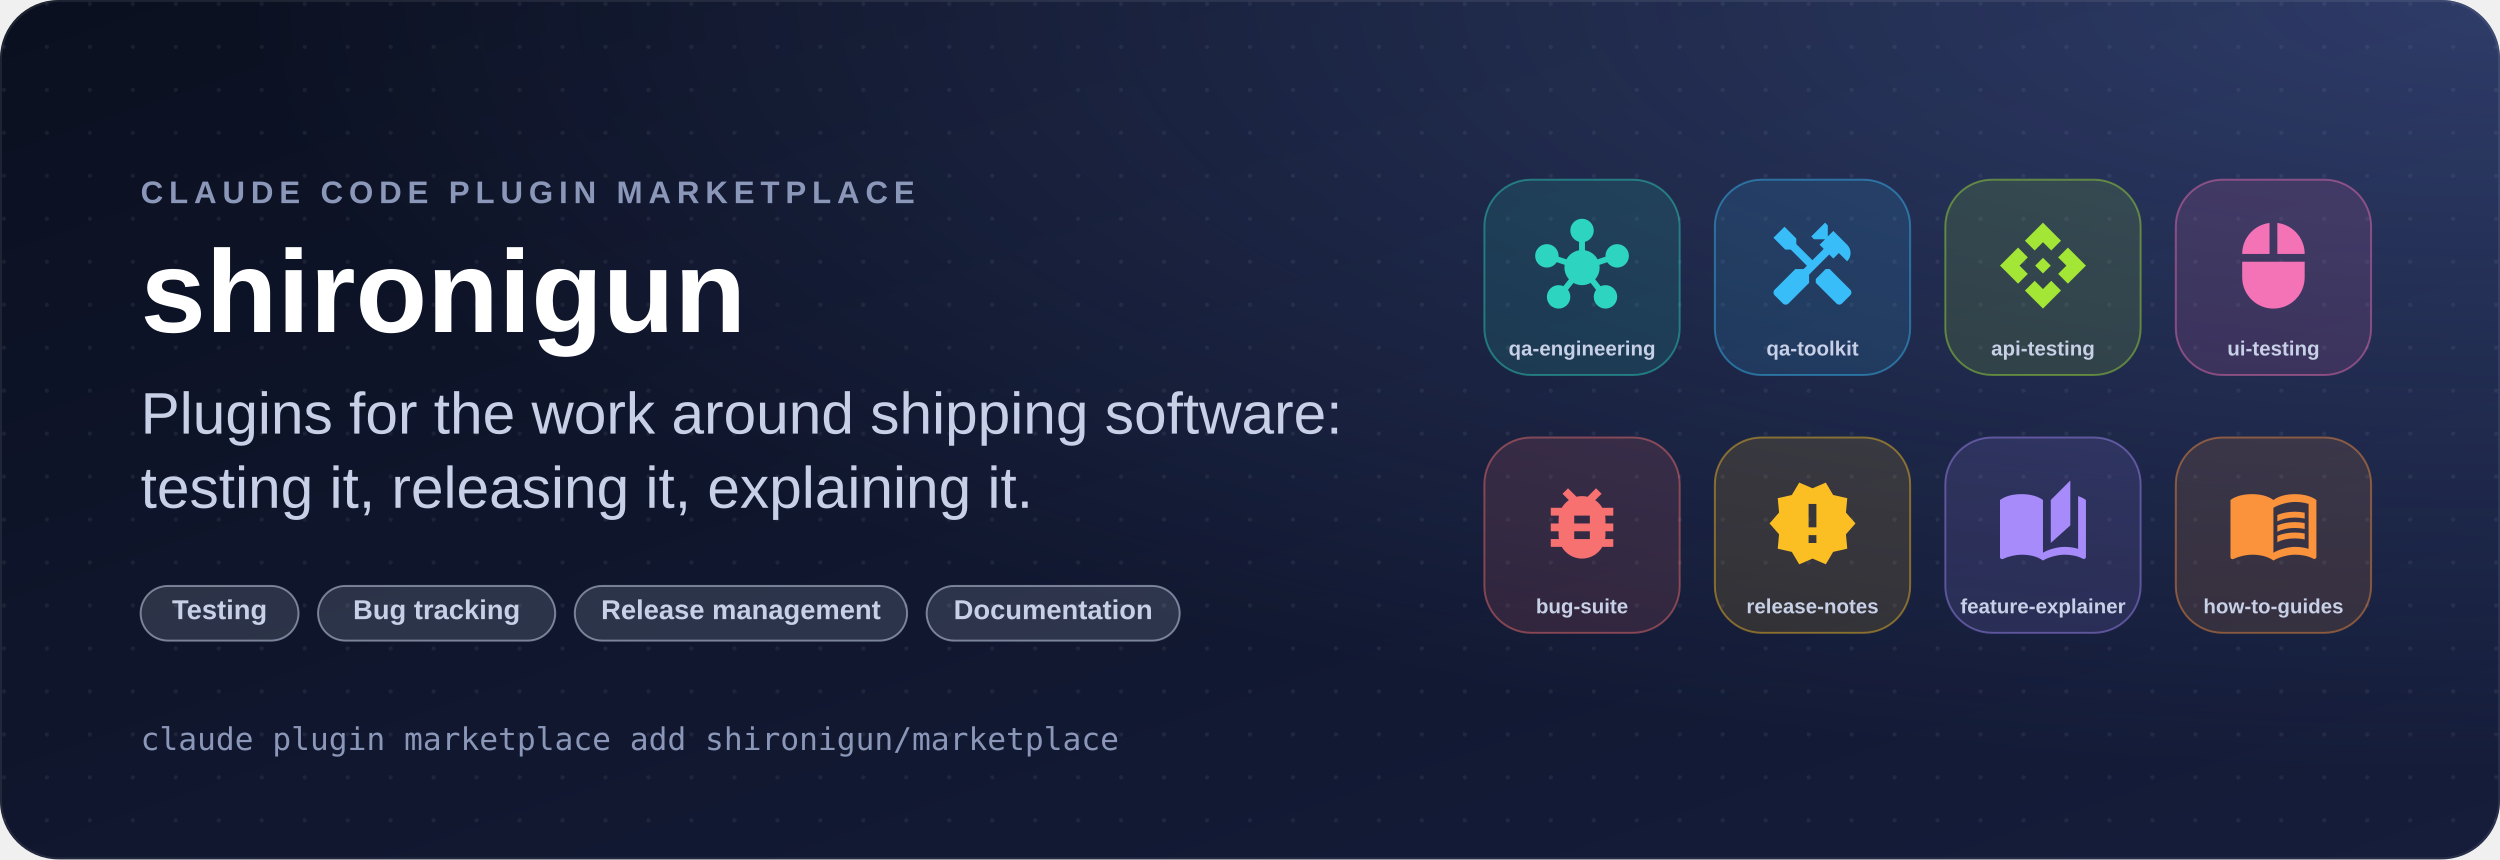
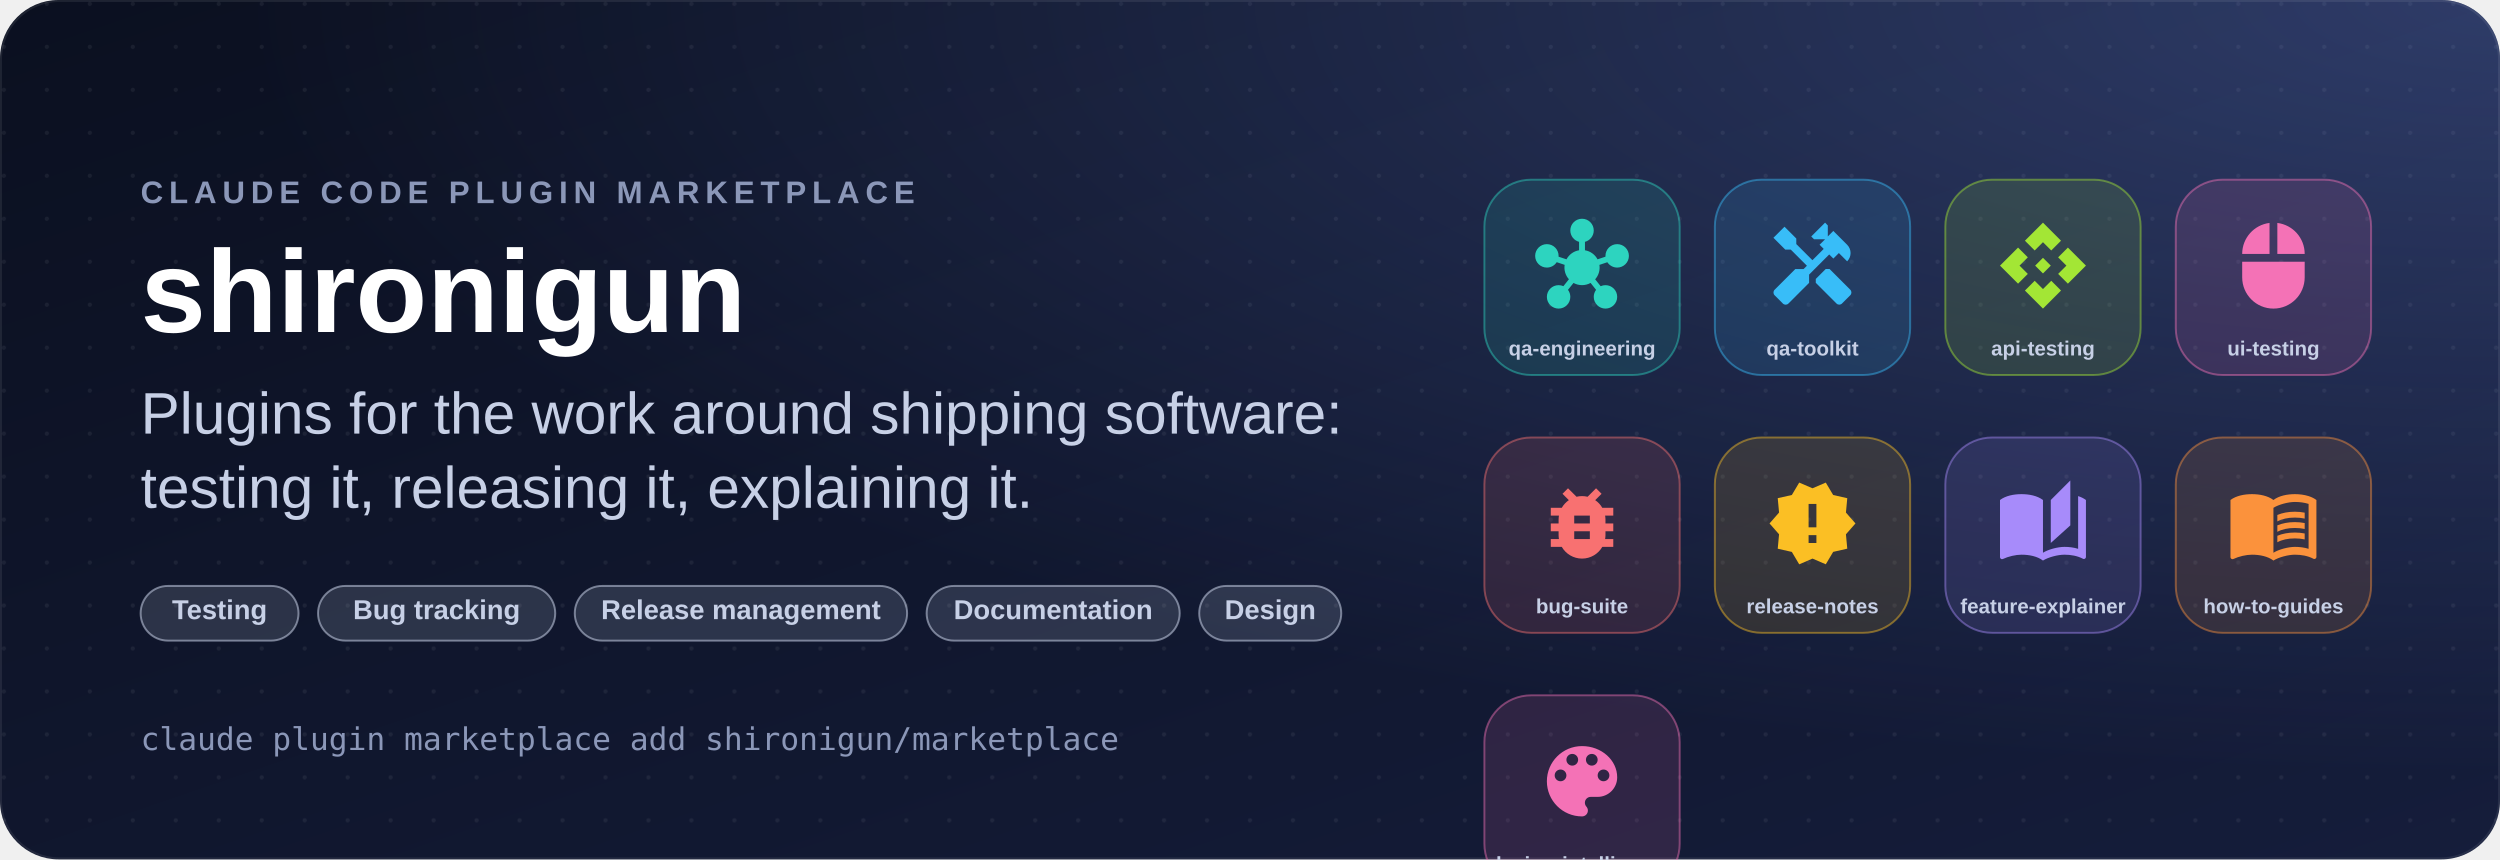
<svg xmlns="http://www.w3.org/2000/svg" width="1280" height="440" viewBox="0 0 1280 440" role="img" aria-label="shironigun marketplace: Claude Code plugins for QA, release and documentation work" font-family="'Segoe UI', -apple-system, 'Helvetica Neue', Arial, sans-serif">
  <defs>
    <linearGradient id="hero-bg" x1="0" y1="0" x2="1" y2="1">
      <stop offset="0" stop-color="#0b1020" />
      <stop offset="1" stop-color="#151d3b" />
    </linearGradient>
    <radialGradient id="hero-glow" cx="1" cy="0" r="0.9">
      <stop offset="0" stop-color="#7c9cff" stop-opacity=".28" />
      <stop offset="1" stop-color="#7c9cff" stop-opacity="0" />
    </radialGradient>
    <pattern id="hero-dots" width="22" height="22" patternUnits="userSpaceOnUse">
      <circle cx="2" cy="2" r="1.1" fill="#ffffff" fill-opacity=".06" />
    </pattern>
  </defs>
  <rect width="1280" height="440" rx="30" fill="url(#hero-bg)" />
  <rect width="1280" height="440" rx="30" fill="url(#hero-dots)" />
  <rect width="1280" height="440" rx="30" fill="url(#hero-glow)" />
  <rect x=".5" y=".5" width="1279" height="439" rx="30" fill="none" stroke="#ffffff" stroke-opacity=".08" />
  <text x="72" y="104" font-size="16" font-weight="700" letter-spacing="3" fill="#8b97b8">CLAUDE CODE PLUGIN MARKETPLACE</text>
  <text x="72" y="170" font-size="60" font-weight="700" fill="#ffffff">shironigun</text>
  <text x="72" y="222" font-size="30" font-weight="500" fill="#c7d0e6">Plugins for the work around shipping software:</text>
  <text x="72" y="260" font-size="30" font-weight="500" fill="#c7d0e6">testing it, releasing it, explaining it.</text>
  <rect x="72" y="300" width="80.84" height="28" rx="14" fill="#c7d0e6" fill-opacity="0.16" stroke="#c7d0e6" stroke-opacity=".55" />
  <text x="112.42" y="317" text-anchor="middle" font-size="14" font-weight="600" fill="#c7d0e6">Testing</text>
  <rect x="162.84" y="300" width="121.44" height="28" rx="14" fill="#c7d0e6" fill-opacity="0.16" stroke="#c7d0e6" stroke-opacity=".55" />
  <text x="223.56" y="317" text-anchor="middle" font-size="14" font-weight="600" fill="#c7d0e6">Bug tracking</text>
  <rect x="294.28" y="300" width="170.16" height="28" rx="14" fill="#c7d0e6" fill-opacity="0.16" stroke="#c7d0e6" stroke-opacity=".55" />
  <text x="379.36" y="317" text-anchor="middle" font-size="14" font-weight="600" fill="#c7d0e6">Release management</text>
  <rect x="474.44" y="300" width="129.56" height="28" rx="14" fill="#c7d0e6" fill-opacity="0.16" stroke="#c7d0e6" stroke-opacity=".55" />
  <text x="539.22" y="317" text-anchor="middle" font-size="14" font-weight="600" fill="#c7d0e6">Documentation</text>
+   <rect x="614" y="300" width="72.72" height="28" rx="14" fill="#c7d0e6" fill-opacity="0.16" stroke="#c7d0e6" stroke-opacity=".55" />
+   <text x="650.36" y="317" text-anchor="middle" font-size="14" font-weight="600" fill="#c7d0e6">Design</text>
  <text x="72" y="384" font-size="16" fill="#8b97b8" font-family="Consolas, 'Cascadia Mono', Menlo, monospace">claude plugin marketplace add shironigun/marketplace</text>
  <rect x="760" y="92" width="100" height="100" rx="24" fill="#2dd4bf" fill-opacity=".13" stroke="#2dd4bf" stroke-opacity=".45" />
  <g transform="translate(786 112) scale(2)" fill="#2dd4bf">
    <path d="M8.4 18.2c.38.5.6 1.12.6 1.8 0 1.66-1.34 3-3 3s-3-1.34-3-3 1.34-3 3-3c.44 0 .85.09 1.23.26l1.41-1.77c-.92-1.03-1.29-2.39-1.09-3.69l-2.03-.68c-.54.83-1.46 1.38-2.52 1.38-1.66 0-3-1.34-3-3s1.34-3 3-3 3 1.34 3 3c0 .07 0 .14-.01.21l2.03.68c.64-1.21 1.82-2.09 3.22-2.32V5.91C9.96 5.57 9 4.4 9 3c0-1.66 1.34-3 3-3s3 1.34 3 3c0 1.4-.96 2.57-2.25 2.91v2.16c1.4.23 2.58 1.11 3.22 2.32L18 9.71V9.5c0-1.66 1.34-3 3-3s3 1.34 3 3-1.34 3-3 3c-1.06 0-1.98-.55-2.52-1.37l-2.03.68c.2 1.29-.16 2.65-1.09 3.69l1.41 1.77Q17.34 17 18 17c1.66 0 3 1.34 3 3s-1.34 3-3 3-3-1.34-3-3c0-.68.22-1.3.6-1.8l-1.41-1.77c-1.35.75-3.01.76-4.37 0z" />
  </g>
  <text x="810" y="182" text-anchor="middle" font-size="10.5" font-weight="600" fill="#c7d0e6">qa-engineering</text>
  <rect x="878" y="92" width="100" height="100" rx="24" fill="#38bdf8" fill-opacity=".13" stroke="#38bdf8" stroke-opacity=".45" />
  <g transform="translate(904 112) scale(2)" fill="#38bdf8">
    <path d="m21.67 18.17-5.3-5.3h-.99l-2.54 2.54v.99l5.3 5.3c.39.39 1.02.39 1.41 0l2.12-2.12c.39-.38.39-1.02 0-1.41" />
    <path d="m17.34 10.19 1.41-1.41 2.12 2.12c1.17-1.17 1.17-3.07 0-4.24l-3.54-3.54-1.41 1.41V1.71l-.7-.71-3.54 3.54.71.71h2.83l-1.41 1.41 1.06 1.06-2.89 2.89-4.13-4.13V5.06L4.83 2.04 2 4.87 5.03 7.9h1.41l4.13 4.13-.85.85H7.6l-5.3 5.3c-.39.39-.39 1.02 0 1.41l2.12 2.12c.39.39 1.02.39 1.41 0l5.3-5.3v-2.12l5.15-5.15z" />
  </g>
  <text x="928" y="182" text-anchor="middle" font-size="10.5" font-weight="600" fill="#c7d0e6">qa-toolkit</text>
  <rect x="996" y="92" width="100" height="100" rx="24" fill="#a3e635" fill-opacity=".13" stroke="#a3e635" stroke-opacity=".45" />
  <g transform="translate(1022 112) scale(2)" fill="#a3e635">
    <path d="m14 12-2 2-2-2 2-2zm-2-6 2.12 2.12 2.5-2.5L12 1 7.38 5.62l2.5 2.5zm-6 6 2.12-2.12-2.5-2.5L1 12l4.62 4.62 2.5-2.5zm12 0-2.12 2.12 2.5 2.5L23 12l-4.62-4.62-2.5 2.5zm-6 6-2.12-2.12-2.5 2.5L12 23l4.62-4.62-2.5-2.5z" />
  </g>
  <text x="1046" y="182" text-anchor="middle" font-size="10.5" font-weight="600" fill="#c7d0e6">api-testing</text>
  <rect x="1114" y="92" width="100" height="100" rx="24" fill="#f472b6" fill-opacity=".13" stroke="#f472b6" stroke-opacity=".45" />
  <g transform="translate(1140 112) scale(2)" fill="#f472b6">
    <path d="M13 1.07V9h7c0-4.08-3.05-7.44-7-7.93M4 15c0 4.42 3.58 8 8 8s8-3.58 8-8v-4H4zm7-13.93C7.05 1.56 4 4.92 4 9h7z" />
  </g>
  <text x="1164" y="182" text-anchor="middle" font-size="10.5" font-weight="600" fill="#c7d0e6">ui-testing</text>
  <rect x="760" y="224" width="100" height="100" rx="24" fill="#f87171" fill-opacity=".13" stroke="#f87171" stroke-opacity=".45" />
  <g transform="translate(786 244) scale(2)" fill="#f87171">
    <path d="M20 8h-2.81c-.45-.78-1.07-1.45-1.82-1.96L17 4.41 15.59 3l-2.17 2.17C12.96 5.06 12.49 5 12 5s-.96.06-1.41.17L8.41 3 7 4.41l1.62 1.63C7.88 6.55 7.26 7.22 6.81 8H4v2h2.09c-.05.33-.09.66-.09 1v1H4v2h2v1c0 .34.04.67.09 1H4v2h2.81c1.04 1.79 2.97 3 5.19 3s4.15-1.21 5.19-3H20v-2h-2.09c.05-.33.09-.66.09-1v-1h2v-2h-2v-1c0-.34-.04-.67-.09-1H20zm-6 8h-4v-2h4zm0-4h-4v-2h4z" />
  </g>
  <text x="810" y="314" text-anchor="middle" font-size="10.5" font-weight="600" fill="#c7d0e6">bug-suite</text>
  <rect x="878" y="224" width="100" height="100" rx="24" fill="#fbbf24" fill-opacity=".13" stroke="#fbbf24" stroke-opacity=".45" />
  <g transform="translate(904 244) scale(2)" fill="#fbbf24">
    <path d="m23 12-2.44-2.78.34-3.68-3.61-.82-1.89-3.18L12 3 8.6 1.54 6.71 4.72l-3.61.81.34 3.68L1 12l2.44 2.78-.34 3.69 3.61.82 1.89 3.18L12 21l3.4 1.46 1.89-3.18 3.61-.82-.34-3.68zm-10 5h-2v-2h2zm0-4h-2V7h2z" />
  </g>
  <text x="928" y="314" text-anchor="middle" font-size="10.5" font-weight="600" fill="#c7d0e6">release-notes</text>
  <rect x="996" y="224" width="100" height="100" rx="24" fill="#a78bfa" fill-opacity=".13" stroke="#a78bfa" stroke-opacity=".45" />
  <g transform="translate(1022 244) scale(2)" fill="#a78bfa">
    <path d="m19 1-5 5v11l5-4.5zM1 6v14.65c0 .25.25.5.5.5.1 0 .15-.05.25-.05C3.1 20.45 5.05 20 6.5 20c1.95 0 4.05.4 5.5 1.5V6c-1.45-1.1-3.55-1.5-5.5-1.5S2.45 4.9 1 6m22 13.5V6c-.6-.45-1.25-.75-2-1v13.5c-1.1-.35-2.3-.5-3.5-.5-1.7 0-4.15.65-5.5 1.5v2c1.35-.85 3.8-1.5 5.5-1.5 1.65 0 3.35.3 4.75 1.05.1.05.15.05.25.05.25 0 .5-.25.5-.5z" />
  </g>
  <text x="1046" y="314" text-anchor="middle" font-size="10.5" font-weight="600" fill="#c7d0e6">feature-explainer</text>
  <rect x="1114" y="224" width="100" height="100" rx="24" fill="#fb923c" fill-opacity=".13" stroke="#fb923c" stroke-opacity=".45" />
  <g transform="translate(1140 244) scale(2)" fill="#fb923c">
    <path d="M21 5c-1.11-.35-2.33-.5-3.5-.5-1.95 0-4.05.4-5.5 1.5-1.45-1.1-3.55-1.5-5.5-1.5S2.45 4.9 1 6v14.65c0 .25.25.5.5.5.1 0 .15-.05.25-.05C3.1 20.45 5.05 20 6.5 20c1.95 0 4.05.4 5.5 1.5 1.35-.85 3.8-1.5 5.5-1.5 1.65 0 3.35.3 4.75 1.05.1.05.15.05.25.05.25 0 .5-.25.5-.5V6c-.6-.45-1.25-.75-2-1m0 13.5c-1.1-.35-2.3-.5-3.5-.5-1.7 0-4.15.65-5.5 1.5V8c1.35-.85 3.8-1.5 5.5-1.5 1.2 0 2.4.15 3.5.5z" />
    <path d="M17.5 10.5c.88 0 1.73.09 2.5.26V9.24c-.79-.15-1.64-.24-2.5-.24-1.7 0-3.24.29-4.5.83v1.66c1.13-.64 2.7-.99 4.5-.99M13 12.49v1.66c1.13-.64 2.7-.99 4.5-.99.88 0 1.73.09 2.5.26V11.9c-.79-.15-1.64-.24-2.5-.24-1.7 0-3.24.3-4.5.83m4.5 1.84c-1.7 0-3.24.29-4.5.83v1.66c1.13-.64 2.7-.99 4.5-.99.88 0 1.73.09 2.5.26v-1.52c-.79-.16-1.64-.24-2.5-.24" />
  </g>
  <text x="1164" y="314" text-anchor="middle" font-size="10.5" font-weight="600" fill="#c7d0e6">how-to-guides</text>
+   <rect x="760" y="356" width="100" height="100" rx="24" fill="#f472b6" fill-opacity=".13" stroke="#f472b6" stroke-opacity=".45" />
+   <g transform="translate(786 376) scale(2)" fill="#f472b6">
+     <path d="M12 3c-4.97 0-9 4.03-9 9s4.03 9 9 9c.83 0 1.5-.67 1.5-1.5 0-.39-.15-.74-.39-1.01-.23-.26-.38-.61-.38-.99 0-.83.67-1.5 1.5-1.5H16c2.76 0 5-2.24 5-5 0-4.42-4.03-8-9-8zm-5.5 9c-.83 0-1.5-.67-1.5-1.5S5.67 9 6.5 9 8 9.67 8 10.5 7.33 12 6.5 12zm3-4C8.67 8 8 7.33 8 6.5S8.67 5 9.5 5s1.5.67 1.5 1.5S10.33 8 9.5 8zm5 0c-.83 0-1.5-.67-1.5-1.5S13.67 5 14.5 5s1.5.67 1.5 1.5S15.33 8 14.5 8zm3 4c-.83 0-1.5-.67-1.5-1.5S16.67 9 17.5 9s1.5.67 1.5 1.5-.67 1.5-1.5 1.5z" />
+   </g>
+   <text x="810" y="446" text-anchor="middle" font-size="10.5" font-weight="600" fill="#c7d0e6">design-intelligence</text>
</svg>
